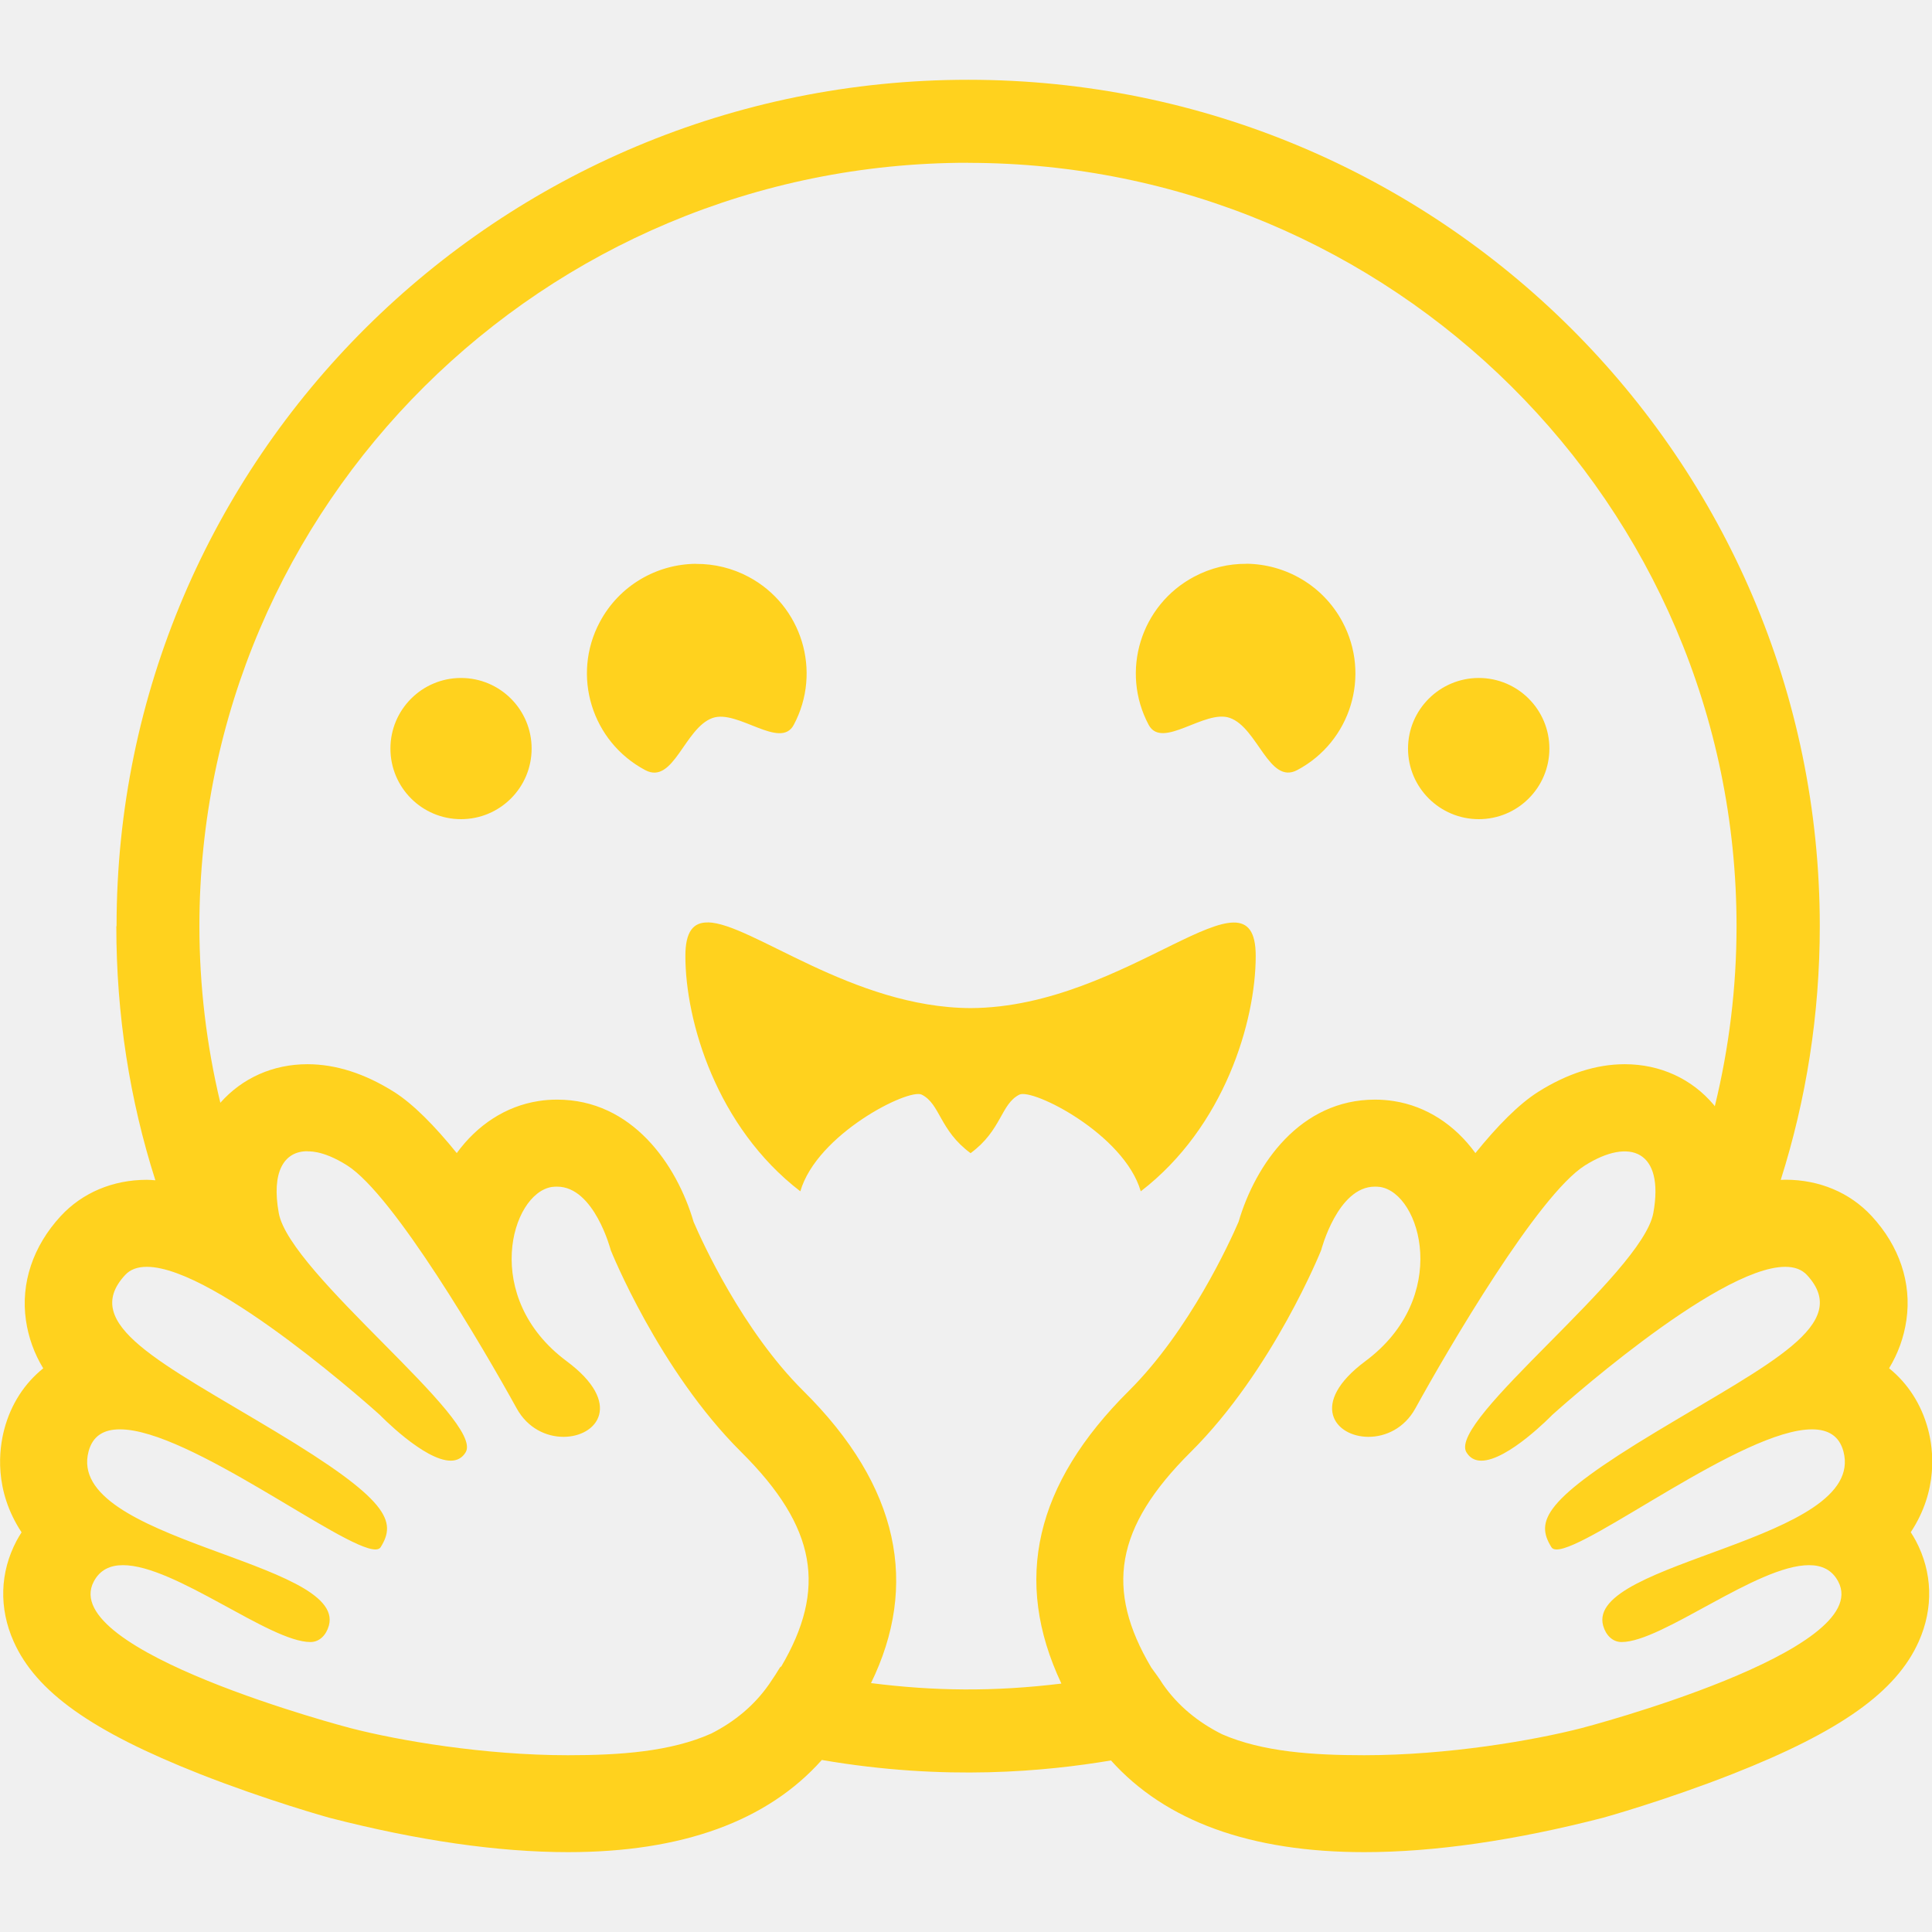
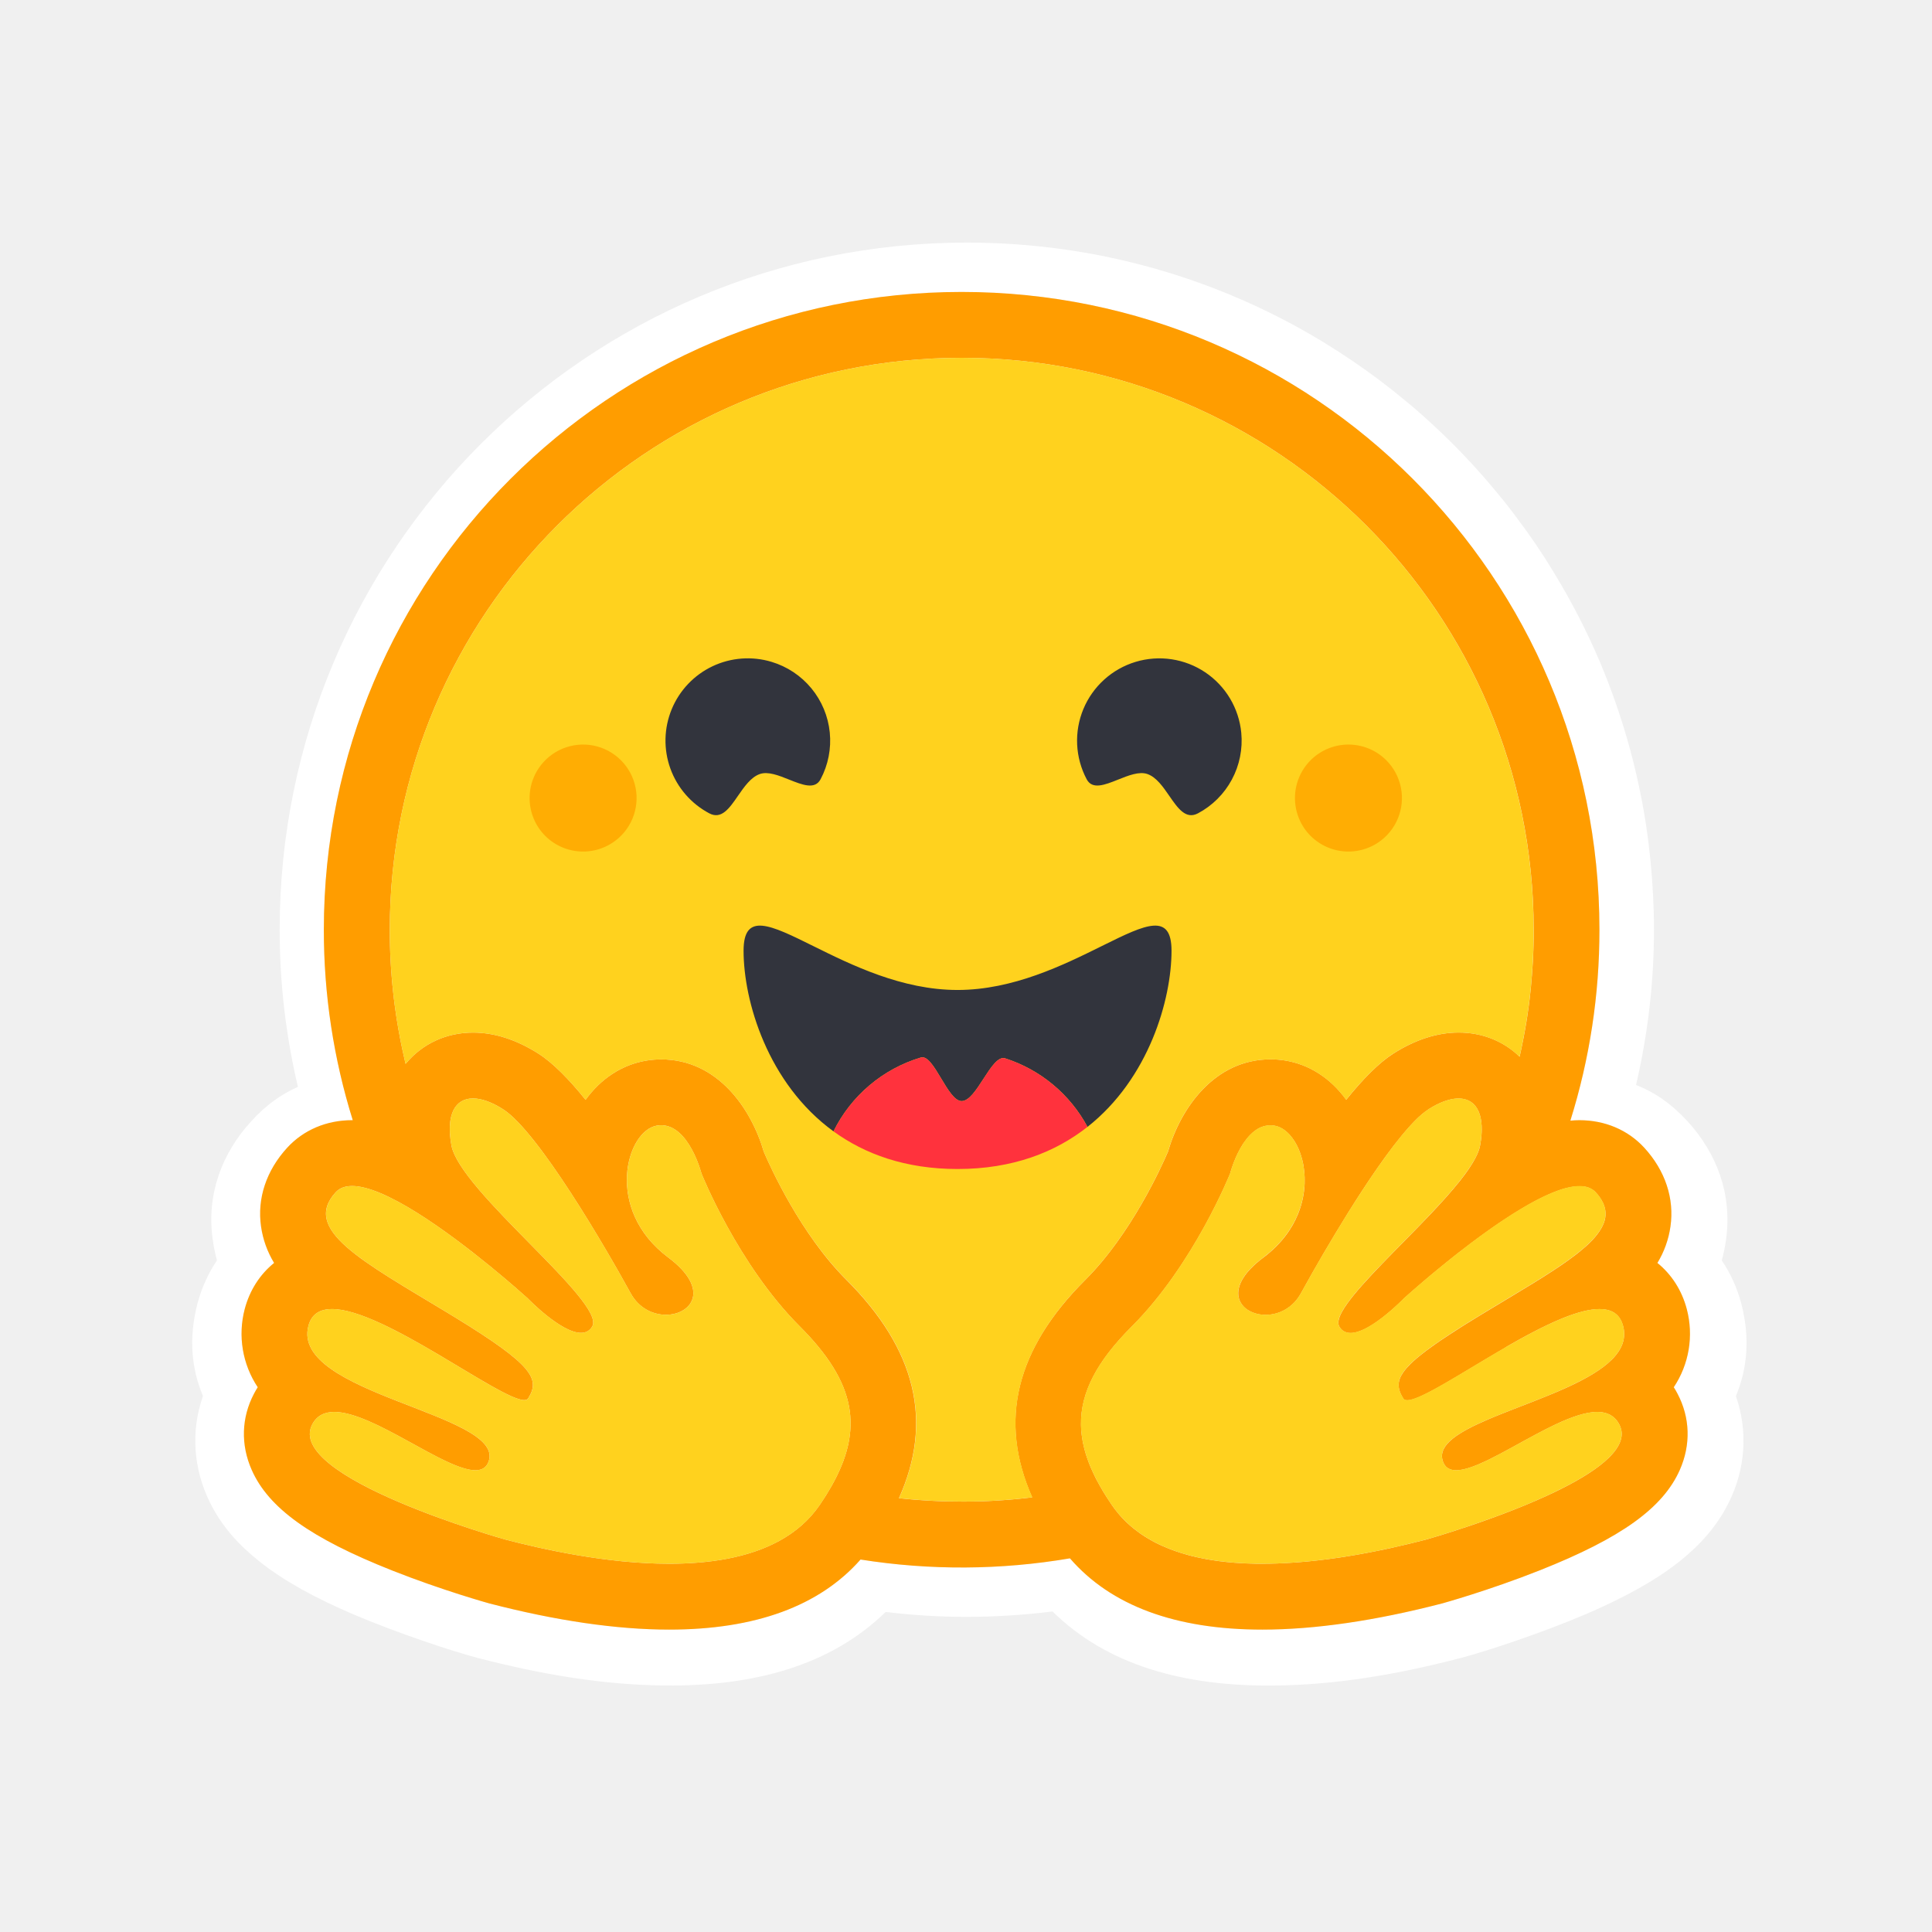
- <svg xmlns="http://www.w3.org/2000/svg" fill="#FFD21E" role="img" viewBox="0 0 24 24">
-   <path d="M1.445 11.506c0 1.102.167 2.159.485 3.156-.038-.003-.069-.006-.106-.006-.421 0-.801.16-1.07.451-.345.374-.498.834-.432 1.293a1.576 1.576 0 0 0 .215.598c-.232.186-.402.446-.484.758-.065.245-.131.754.215 1.279a1.455 1.455 0 0 0-.062.105c-.208.392-.221.837-.037 1.25.278.626.97 1.117 2.313 1.647.836.329 1.599.541 1.606.543 1.105.285 2.104.428 2.969.428 1.417 0 2.475-.385 3.152-1.145 1.538.265 2.791.14 3.592.006.677.755 1.733 1.139 3.147 1.139.865 0 1.864-.143 2.969-.428.007-.002.77-.214 1.606-.543 1.343-.529 2.034-1.021 2.313-1.647.184-.413.171-.858-.037-1.25a1.468 1.468 0 0 0-.063-.106c.346-.525.28-1.035.215-1.279-.083-.312-.253-.571-.484-.758.11-.182.183-.379.215-.598.067-.46-.086-.919-.432-1.293-.269-.291-.649-.451-1.07-.451-.021 0-.038.001-.059.002.316-.997.485-2.052.485-3.152 0-5.807-4.736-10.514-10.579-10.514-5.843 0-10.579 4.707-10.579 10.514Zm10.579-9.483c5.273 0 9.548 4.246 9.548 9.483a9.42 9.42 0 0 1-.27 2.236c-.004-.005-.008-.011-.012-.016-.274-.326-.668-.506-1.107-.506-.352 0-.714.116-1.076.344-.24.152-.506.422-.779.76-.253-.349-.608-.583-1.014-.646a1.517 1.517 0 0 0-.234-.018c-.926 0-1.483.799-1.694 1.518-.105.243-.607 1.348-1.361 2.098-1.168 1.16-1.446 2.353-.84 3.638-.843.103-1.584.093-2.365-.006.591-1.212.363-2.439-.843-3.632-.755-.75-1.257-1.855-1.361-2.098-.211-.718-.767-1.518-1.694-1.518-.078 0-.157.005-.234.018-.406.063-.76.297-1.014.646-.274-.338-.539-.608-.779-.76-.362-.228-.724-.344-1.076-.344-.427 0-.809.171-1.082.479a9.421 9.421 0 0 1-.26-2.194c0-5.237 4.275-9.483 9.547-9.483zM8.644 7.004c-.484.004-.95.267-1.193.723-.354.663-.101 1.487.565 1.84.351.186.488-.526.836-.648.311-.11.841.399 1.008.086.354-.663.102-1.487-.562-1.84a1.366 1.366 0 0 0-.652-.16Zm6.84 0c-.22-.002-.443.05-.65.16-.665.353-.918 1.177-.565 1.84.167.313.697-.196 1.008-.086.348.122.487.835.838.648.665-.353.916-1.177.562-1.84-.243-.456-.71-.718-1.193-.723Zm-9.757 1.418a.877.877 0 0 0-.877.877c0 .485.393.877.877.877a.877.877 0 0 0 .877-.877.877.877 0 0 0-.877-.877zm12.643 0c-.484 0-.879.393-.879.877 0 .485.395.877.879.877a.877.877 0 0 0 .877-.877.877.877 0 0 0-.877-.877zM8.793 11.459c-.179-.003-.279.111-.279.416 0 .81.387 2.125 1.428 2.924.207-.712 1.345-1.283 1.508-1.201.232.117.219.442.607.727.388-.285.374-.61.606-.727.163-.082 1.301.489 1.508 1.201 1.04-.799 1.428-2.114 1.428-2.924 0-1.221-1.583.64-3.541.648-1.469-.006-2.727-1.056-3.264-1.065zM4.312 14.477c.579.365 1.696 2.275 2.106 3.018.137.249.371.354.582.354.419 0 .747-.414.039-.94-1.064-.791-.691-2.085-.184-2.164a.43.43 0 0 1 .066-.004c.462 0 .666.789.666.789s.596 1.49 1.621 2.508c.942.936 1.062 1.703.496 2.666-.016-.004-.016.024-.148.215-.185.267-.432.469-.719.615-.506.227-1.14.27-1.783.27-1.037 0-2.102-.182-2.697-.336-.029-.007-3.651-.957-3.192-1.822.077-.145.203-.203.363-.203.646 0 1.823.955 2.328.955.113 0 .196-.086.229-.203.225-.804-3.279-1.052-2.985-2.164.052-.197.193-.276.391-.275.854 0 2.77 1.492 3.172 1.492.031 0 .052-.009.065-.027.201-.323.11-.587-1.309-1.44-1.418-.853-2.432-1.329-1.865-1.942.065-.071.157-.102.27-.102.861 0 2.895 1.84 2.895 1.84s.549.568.881.568c.076 0 .142-.032.185-.105.235-.395-2.186-2.218-2.322-2.971-.093-.51.064-.768.355-.768-.001.008.17-.029.494.176zm16.226.592c-.137.753-2.558 2.576-2.322 2.971.044.074.109.105.185.105.332 0 .881-.568.881-.568s2.034-1.84 2.895-1.84c.112 0 .204.031.27.102.566.613-.447 1.088-1.865 1.942-1.418.853-1.51 1.117-1.309 1.44.012.019.034.027.064.027.402 0 2.318-1.492 3.172-1.492.198-0.0.339.079.391.275.294 1.112-3.209 1.36-2.985 2.164.033.117.116.203.229.203.505 0 1.682-.955 2.328-.955.16 0 .286.058.363.203.459.866-3.162 1.815-3.192 1.822-.596.153-1.661.336-2.697.336-.635 0-1.261-.041-1.764-.26-.295-.147-.549-.352-.738-.625-.041-.068-.103-.148-.143-.205-.573-.968-.455-1.737.49-2.676 1.025-1.018 1.621-2.508 1.621-2.508s.204-.789.666-.789a.432.432 0 0 1 .067.004c.508.08.88 1.373-.184 2.164-.707.526-.38.94.039.94.211 0 .445-.105.582-.353.409-.743 1.526-2.653 2.106-3.018.559-.352.99-.182.85.592z" />
+ <svg xmlns="http://www.w3.org/2000/svg" width="256" height="256" viewBox="0 0 256 256" fill="none">
+   <path d="M230.721 172.7C230.183 170.673 229.313 168.75 228.146 167.008C228.396 166.091 228.587 165.159 228.714 164.217C229.543 158.241 227.471 152.77 223.567 148.537C221.452 146.225 219.185 144.698 216.784 143.761C218.36 137.018 219.157 130.117 219.161 123.193C219.161 120.03 218.982 116.932 218.682 113.88C218.526 112.356 218.337 110.836 218.115 109.32C217.428 104.847 216.408 100.431 215.064 96.11C214.183 93.271 213.164 90.476 212.01 87.736C210.281 83.678 208.262 79.75 205.969 75.982C204.465 73.475 202.827 71.051 201.062 68.72C200.197 67.543 199.296 66.394 198.358 65.274C195.58 61.898 192.561 58.728 189.325 55.788C188.25 54.8 187.145 53.845 186.01 52.926C184.893 51.994 183.751 51.093 182.586 50.222C180.241 48.477 177.818 46.839 175.324 45.315C161.543 36.945 145.382 32.145 128.109 32.145C77.817 32.145 37.057 72.907 37.057 123.196C37.055 130.208 37.867 137.196 39.477 144.02C37.317 144.958 35.247 146.42 33.327 148.535C29.424 152.766 27.351 158.217 28.18 164.193C28.306 165.142 28.495 166.082 28.747 167.006C27.581 168.749 26.712 170.673 26.174 172.7C24.974 177.261 25.369 181.374 26.894 184.978C25.236 189.688 25.65 194.704 27.809 199.065C29.379 202.25 31.626 204.714 34.396 206.916C37.689 209.534 41.811 211.758 46.783 213.892C52.715 216.422 59.956 218.799 63.249 219.671C71.755 221.873 79.911 223.269 88.177 223.337C99.954 223.446 110.096 220.677 117.357 213.59C120.924 214.027 124.515 214.246 128.109 214.244C131.906 214.236 135.699 213.997 139.467 213.529C146.711 220.661 156.892 223.455 168.712 223.343C176.977 223.277 185.133 221.881 193.617 219.676C196.932 218.804 204.17 216.427 210.105 213.897C215.077 211.76 219.199 209.536 222.514 206.922C225.263 204.719 227.508 202.256 229.079 199.071C231.26 194.709 231.652 189.693 230.017 184.983C231.527 181.379 231.92 177.257 230.721 172.7ZM222.281 184.673C223.952 187.844 224.059 191.427 222.585 194.764C220.349 199.821 214.795 203.805 204.008 208.082C197.3 210.742 191.158 212.443 191.104 212.458C182.232 214.759 174.208 215.928 167.262 215.928C155.76 215.928 147.201 212.754 141.773 206.486C132.594 208.05 123.222 208.103 114.026 206.644C108.591 212.808 100.081 215.928 88.676 215.928C81.729 215.928 73.706 214.759 64.833 212.458C64.779 212.443 58.639 210.742 51.929 208.082C41.143 203.805 35.587 199.824 33.352 194.764C31.878 191.427 31.985 187.844 33.656 184.673C33.81 184.378 33.976 184.091 34.153 183.813C33.152 182.309 32.48 180.61 32.182 178.827C31.884 177.045 31.967 175.22 32.425 173.472C33.089 170.949 34.46 168.851 36.322 167.344C35.425 165.87 34.837 164.23 34.592 162.522C34.056 158.808 35.289 155.1 38.062 152.076C40.222 149.723 43.275 148.428 46.655 148.428H46.745C44.197 140.259 42.904 131.75 42.913 123.193C42.913 76.522 80.749 38.683 127.427 38.683C174.104 38.683 211.94 76.518 211.94 123.193C211.947 131.773 210.646 140.304 208.081 148.492C208.489 148.452 208.889 148.432 209.282 148.431C212.662 148.431 215.716 149.726 217.874 152.079C220.647 155.1 221.881 158.811 221.344 162.525C221.1 164.233 220.511 165.873 219.615 167.347C221.477 168.854 222.849 170.952 223.512 173.475C223.97 175.223 224.053 177.048 223.755 178.831C223.458 180.613 222.786 182.312 221.784 183.816C221.961 184.091 222.129 184.378 222.281 184.673Z" fill="white" />
+   <path d="M221.784 183.816C222.786 182.312 223.458 180.613 223.756 178.831C224.053 177.048 223.97 175.223 223.512 173.475C222.848 170.952 221.476 168.854 219.615 167.347C220.512 165.873 221.1 164.233 221.344 162.525C221.881 158.811 220.648 155.103 217.874 152.079C215.716 149.726 212.662 148.431 209.282 148.431C208.889 148.431 208.489 148.452 208.081 148.492C210.643 140.304 211.942 131.774 211.933 123.195C211.933 76.523 174.097 38.685 127.424 38.685C80.75 38.685 42.91 76.519 42.91 123.195C42.901 131.752 44.194 140.261 46.742 148.43H46.652C43.272 148.43 40.219 149.724 38.06 152.077C35.287 155.098 34.053 158.81 34.59 162.523C34.835 164.231 35.423 165.872 36.32 167.346C34.458 168.852 33.086 170.95 32.422 173.473C31.964 175.222 31.882 177.047 32.18 178.83C32.478 180.612 33.15 182.312 34.152 183.816C33.974 184.094 33.81 184.381 33.655 184.676C31.985 187.847 31.877 191.43 33.352 194.767C35.588 199.824 41.142 203.808 51.929 208.085C58.636 210.745 64.779 212.446 64.833 212.461C73.705 214.762 81.729 215.931 88.675 215.931C100.081 215.931 108.591 212.811 114.026 206.647C123.222 208.106 132.594 208.052 141.773 206.489C147.201 212.757 155.76 215.931 167.262 215.931C174.208 215.931 182.232 214.762 191.103 212.461C191.158 212.446 197.298 210.745 204.008 208.085C214.795 203.808 220.35 199.824 222.585 194.767C224.059 191.43 223.952 187.847 222.281 184.676C222.129 184.379 221.961 184.091 221.784 183.816ZM110.137 196.997C109.669 197.815 109.168 198.614 108.635 199.391C107.23 201.448 105.382 203.02 103.237 204.188C99.137 206.424 93.947 207.205 88.675 207.205C80.346 207.205 71.808 205.256 67.023 204.015C66.787 203.954 37.689 195.735 41.373 188.739C41.993 187.562 43.013 187.092 44.298 187.092C49.485 187.092 58.93 194.816 62.989 194.816C63.896 194.816 64.536 194.43 64.797 193.488C66.527 187.284 38.504 184.676 40.864 175.692C41.28 174.102 42.41 173.456 43.998 173.456C50.856 173.455 66.248 185.516 69.467 185.516C69.714 185.516 69.891 185.443 69.987 185.291C70.001 185.268 70.015 185.246 70.028 185.222C71.539 182.727 70.672 180.913 60.321 174.573L59.327 173.968C47.936 167.074 39.941 162.925 44.488 157.975C45.011 157.404 45.753 157.151 46.654 157.151C47.722 157.151 49.015 157.508 50.439 158.108C56.455 160.645 64.793 167.564 68.276 170.581C68.824 171.057 69.368 171.538 69.909 172.022C69.909 172.022 74.319 176.608 76.985 176.608C77.599 176.608 78.12 176.366 78.473 175.768C80.364 172.58 60.91 157.838 59.813 151.755C59.069 147.634 60.335 145.546 62.675 145.546C63.788 145.546 65.146 146.02 66.645 146.971C71.295 149.922 80.273 165.35 83.56 171.352C84.662 173.363 86.543 174.213 88.238 174.213C91.601 174.213 94.23 170.87 88.546 166.622C80.003 160.23 83.001 149.782 87.078 149.139C87.252 149.111 87.428 149.097 87.603 149.097C91.311 149.097 92.946 155.486 92.946 155.486C92.946 155.486 97.74 167.524 105.975 175.753C113.447 183.222 114.491 189.351 110.137 196.997ZM136.766 198.407L136.339 198.458L135.611 198.541C135.228 198.581 134.844 198.619 134.459 198.654L134.084 198.688L133.741 198.717L133.255 198.756L132.718 198.795L132.182 198.83L132.063 198.838C131.923 198.846 131.783 198.855 131.641 198.862L131.462 198.872C131.296 198.881 131.13 198.889 130.962 198.896L130.381 198.921L129.854 198.939L129.502 198.949H129.323C129.213 198.949 129.104 198.955 128.994 198.956H128.82C128.71 198.956 128.601 198.956 128.491 198.961L128.043 198.967H127.418C126.927 198.967 126.437 198.962 125.949 198.952L125.553 198.943C125.44 198.943 125.327 198.938 125.216 198.934L124.796 198.922L124.275 198.902L123.805 198.881L123.684 198.876L123.237 198.853C123.112 198.846 122.989 198.84 122.865 198.831L122.576 198.814C122.213 198.791 121.85 198.766 121.487 198.738L121.107 198.707C120.947 198.695 120.787 198.68 120.628 198.666C120.441 198.65 120.254 198.632 120.067 198.614C119.754 198.585 119.441 198.553 119.128 198.519H119.113C123.683 188.324 121.372 178.802 112.137 169.575C106.08 163.526 102.051 154.594 101.215 152.633C99.523 146.828 95.045 140.375 87.608 140.375C86.979 140.375 86.351 140.425 85.73 140.523C82.472 141.036 79.624 142.911 77.592 145.733C75.396 143.002 73.262 140.831 71.332 139.605C68.422 137.76 65.518 136.824 62.689 136.824C59.158 136.824 56.002 138.274 53.802 140.904L53.746 140.971C53.704 140.798 53.664 140.625 53.623 140.451L53.618 140.428C53.199 138.638 52.848 136.833 52.564 135.016C52.564 135.004 52.564 134.992 52.558 134.98C52.536 134.843 52.516 134.705 52.495 134.568C52.433 134.162 52.376 133.755 52.322 133.348C52.298 133.163 52.272 132.978 52.249 132.793L52.181 132.238C52.159 132.053 52.141 131.885 52.121 131.709L52.115 131.665C52.035 130.945 51.965 130.225 51.905 129.503L51.883 129.226L51.848 128.754C51.838 128.625 51.828 128.495 51.821 128.365C51.821 128.334 51.816 128.304 51.815 128.275C51.789 127.913 51.768 127.55 51.75 127.187C51.74 126.998 51.73 126.81 51.722 126.62L51.702 126.124L51.697 125.974L51.681 125.517L51.671 125.128C51.671 124.973 51.663 124.818 51.661 124.663C51.658 124.508 51.654 124.338 51.653 124.174C51.651 124.01 51.653 123.848 51.648 123.685C51.644 123.521 51.648 123.358 51.648 123.195C51.648 81.342 85.579 47.411 127.436 47.411C169.292 47.411 203.222 81.341 203.222 123.195V124.174C203.222 124.337 203.217 124.501 203.214 124.663C203.214 124.798 203.208 124.931 203.204 125.068C203.204 125.188 203.199 125.309 203.195 125.425C203.195 125.578 203.186 125.731 203.181 125.884V125.896L203.16 126.427C203.153 126.582 203.147 126.738 203.139 126.893L203.134 127.003L203.107 127.499C203.048 128.562 202.967 129.623 202.866 130.683V130.696C202.849 130.87 202.832 131.044 202.813 131.218L202.768 131.629L202.679 132.433L202.628 132.84L202.565 133.319C202.542 133.493 202.519 133.668 202.493 133.841C202.467 134.036 202.438 134.23 202.409 134.424L202.34 134.883L202.258 135.403C202.23 135.576 202.2 135.748 202.168 135.92C202.135 136.093 202.109 136.265 202.079 136.437C202.019 136.781 201.956 137.125 201.89 137.468C201.789 137.981 201.686 138.493 201.58 139.005L201.47 139.512C201.434 139.681 201.395 139.851 201.357 140.02C199.224 137.947 196.399 136.818 193.284 136.818C190.457 136.818 187.55 137.753 184.641 139.598C182.711 140.824 180.578 142.996 178.381 145.726C176.346 142.904 173.498 141.029 170.242 140.516C169.621 140.418 168.993 140.368 168.364 140.368C160.925 140.368 156.45 146.821 154.757 152.626C153.917 154.587 149.887 163.519 143.825 169.577C134.596 178.775 132.268 188.254 136.766 198.407ZM215.007 177.998L214.977 178.087C214.901 178.288 214.813 178.484 214.714 178.674C214.639 178.814 214.558 178.95 214.47 179.082C214.303 179.331 214.12 179.569 213.921 179.793C213.875 179.845 213.831 179.897 213.779 179.948C213.707 180.025 213.634 180.101 213.559 180.175C212.213 181.509 210.161 182.679 207.841 183.752C207.578 183.871 207.311 183.99 207.042 184.11L206.774 184.229C206.595 184.308 206.416 184.386 206.228 184.463C206.049 184.541 205.863 184.619 205.677 184.695L205.119 184.925C203.814 185.462 202.477 185.974 201.173 186.479L200.615 186.696L200.064 186.912C199.697 187.055 199.335 187.198 198.979 187.341L198.448 187.555L197.926 187.768L197.67 187.876C197.499 187.947 197.332 188.018 197.165 188.089C193.328 189.736 190.567 191.411 191.147 193.489C191.163 193.548 191.181 193.604 191.201 193.659C191.253 193.813 191.324 193.958 191.413 194.095C191.465 194.176 191.525 194.253 191.592 194.323C192.274 195.032 193.515 194.92 195.08 194.357C195.3 194.276 195.519 194.192 195.736 194.104L195.872 194.048C196.23 193.896 196.609 193.726 196.996 193.542C197.093 193.496 197.191 193.452 197.289 193.401C199.203 192.465 201.372 191.205 203.524 190.058C204.385 189.593 205.258 189.152 206.142 188.733C208.18 187.774 210.096 187.094 211.636 187.094C212.359 187.094 212.997 187.242 213.529 187.582L213.618 187.641C213.952 187.876 214.232 188.178 214.441 188.528C214.482 188.595 214.522 188.666 214.561 188.739C215.322 190.184 214.685 191.68 213.194 193.147C211.763 194.556 209.537 195.937 207.007 197.215C206.819 197.31 206.631 197.405 206.44 197.498C198.91 201.196 189.049 203.981 188.912 204.016C186.284 204.697 182.526 205.591 178.292 206.26L177.666 206.358L177.563 206.373C177.089 206.445 176.614 206.512 176.138 206.574C175.655 206.639 175.167 206.698 174.676 206.753L174.586 206.763C172.806 206.968 171.019 207.104 169.228 207.169H169.202C168.554 207.192 167.907 207.204 167.259 207.204H166.512C165.524 207.191 164.538 207.146 163.553 207.07C163.53 207.07 163.505 207.07 163.482 207.064C163.129 207.037 162.777 207.004 162.425 206.965C162.06 206.926 161.696 206.882 161.333 206.833C161.094 206.801 160.856 206.765 160.618 206.726C160.376 206.687 160.134 206.647 159.893 206.605L159.564 206.543L159.539 206.538C159.192 206.472 158.847 206.399 158.503 206.319C158.303 206.274 158.104 206.23 157.907 206.176L157.788 206.146C157.69 206.122 157.595 206.096 157.498 206.07L157.445 206.056L157.137 205.966C157.025 205.935 156.913 205.901 156.801 205.868L156.762 205.857L156.471 205.768C156.361 205.734 156.251 205.698 156.142 205.662L155.874 205.573L155.677 205.504C155.487 205.437 155.298 205.368 155.111 205.296L154.933 205.226L154.786 205.168C154.502 205.054 154.22 204.935 153.941 204.81L153.756 204.72L153.725 204.706C153.659 204.675 153.594 204.644 153.528 204.617C153.399 204.555 153.271 204.491 153.144 204.426L153.105 204.407L152.921 204.31C152.594 204.139 152.274 203.957 151.96 203.764L151.788 203.658C151.702 203.605 151.616 203.55 151.532 203.494L151.308 203.346L151.067 203.18L150.923 203.077C150.771 202.969 150.622 202.857 150.476 202.742L150.243 202.563C150.15 202.488 150.058 202.412 149.967 202.335C149.89 202.272 149.815 202.206 149.74 202.14L149.734 202.135C149.653 202.064 149.574 201.993 149.495 201.92C149.417 201.849 149.339 201.777 149.263 201.704L149.254 201.695C149.174 201.619 149.096 201.542 149.019 201.463C148.942 201.385 148.863 201.307 148.788 201.227C148.713 201.148 148.636 201.067 148.562 200.984C148.488 200.902 148.42 200.827 148.35 200.746L148.327 200.719C148.259 200.641 148.192 200.562 148.126 200.481C147.983 200.31 147.844 200.135 147.71 199.956C147.575 199.776 147.443 199.592 147.314 199.405L147.191 199.221C147.027 198.981 146.867 198.739 146.712 198.493C146.596 198.316 146.483 198.138 146.373 197.957C146.302 197.844 146.234 197.73 146.166 197.618L146.138 197.572C146.073 197.462 146.009 197.354 145.947 197.245C145.911 197.186 145.877 197.127 145.845 197.066C145.812 197.004 145.774 196.941 145.739 196.878L145.682 196.779L145.647 196.715C145.58 196.595 145.514 196.474 145.45 196.352C145.42 196.298 145.391 196.244 145.36 196.192L145.271 196.019L145.181 195.848C144.956 195.398 144.743 194.942 144.543 194.48L144.472 194.311C144.426 194.198 144.383 194.086 144.337 193.975C144.315 193.921 144.293 193.868 144.274 193.814C144.167 193.537 144.067 193.257 143.975 192.975C143.942 192.874 143.91 192.775 143.88 192.675C143.808 192.448 143.743 192.219 143.685 191.988C143.614 191.719 143.551 191.448 143.498 191.175C143.487 191.12 143.476 191.065 143.467 191.012C143.415 190.745 143.373 190.476 143.34 190.206C143.332 190.153 143.326 190.1 143.32 190.047L143.303 189.885C143.281 189.673 143.264 189.46 143.254 189.247C143.254 189.193 143.249 189.139 143.247 189.087C143.242 188.981 143.24 188.875 143.239 188.769C143.183 184.496 145.345 180.388 149.968 175.767C158.203 167.54 162.997 155.501 162.997 155.501C162.997 155.501 163.126 154.996 163.394 154.269C163.431 154.168 163.47 154.064 163.514 153.955C163.67 153.548 163.846 153.148 164.041 152.758L164.08 152.683C164.246 152.351 164.428 152.027 164.624 151.712C164.67 151.639 164.714 151.567 164.765 151.494C164.912 151.277 165.067 151.065 165.23 150.86C165.319 150.749 165.416 150.639 165.513 150.532C165.552 150.49 165.59 150.448 165.631 150.408C166.108 149.915 166.653 149.513 167.27 149.299L167.348 149.273C167.4 149.256 167.452 149.24 167.505 149.225C167.566 149.209 167.627 149.195 167.69 149.182L167.719 149.176C167.849 149.15 167.981 149.133 168.114 149.124H168.125C168.194 149.124 168.264 149.117 168.335 149.117C168.424 149.117 168.507 149.117 168.594 149.126C168.684 149.134 168.773 149.144 168.863 149.158C169.605 149.276 170.311 149.718 170.919 150.4C171.15 150.66 171.358 150.94 171.54 151.236C171.66 151.428 171.773 151.631 171.88 151.845C171.923 151.934 171.964 152.016 172.004 152.104C172.108 152.33 172.202 152.56 172.284 152.795C172.479 153.345 172.626 153.911 172.723 154.487C172.807 154.992 172.857 155.502 172.873 156.013C172.881 156.286 172.881 156.563 172.873 156.842C172.819 158.14 172.553 159.421 172.086 160.634C172.044 160.745 171.997 160.857 171.952 160.969C171.86 161.195 171.759 161.417 171.65 161.634C171.569 161.799 171.484 161.965 171.392 162.13C171.332 162.24 171.269 162.35 171.206 162.46C171.045 162.734 170.871 163.006 170.684 163.277L170.571 163.439C170.129 164.055 169.637 164.633 169.099 165.167C168.569 165.698 168.001 166.189 167.4 166.637C166.798 167.083 166.233 167.577 165.711 168.114C164.208 169.691 163.858 171.083 164.196 172.138C164.25 172.304 164.321 172.465 164.407 172.617C164.508 172.791 164.628 172.951 164.764 173.097L164.817 173.152L164.871 173.206C164.925 173.258 164.982 173.309 165.043 173.359L165.103 173.407C165.248 173.519 165.402 173.619 165.563 173.707C165.61 173.732 165.652 173.757 165.705 173.781C165.879 173.866 166.058 173.939 166.242 173.998C166.293 174.015 166.344 174.03 166.396 174.046L166.461 174.063L166.551 174.087L166.628 174.106L166.712 174.124L166.795 174.141L166.874 174.154C166.932 174.164 166.992 174.174 167.052 174.181L167.109 174.19L167.213 174.2L167.277 174.207L167.382 174.214H167.444L167.554 174.22H167.9L167.999 174.214L168.113 174.207L168.252 174.194L168.382 174.179C168.412 174.179 168.442 174.171 168.472 174.165C168.872 174.107 169.264 174.001 169.639 173.849L169.798 173.782C169.887 173.743 169.977 173.702 170.059 173.658C170.235 173.57 170.406 173.47 170.57 173.361C170.799 173.211 171.015 173.043 171.217 172.858C171.265 172.815 171.312 172.769 171.358 172.725C171.381 172.703 171.403 172.682 171.425 172.658C171.469 172.613 171.514 172.569 171.558 172.52C171.878 172.168 172.155 171.78 172.383 171.363C174.34 167.804 176.391 164.298 178.534 160.849L178.828 160.378L179.125 159.907C179.273 159.668 179.423 159.433 179.572 159.199L179.722 158.965C180.22 158.185 180.726 157.41 181.241 156.641L181.546 156.185C182.158 155.278 182.768 154.396 183.373 153.558L183.674 153.143C184.332 152.236 185.017 151.348 185.728 150.482L186.01 150.144C186.057 150.088 186.1 150.032 186.151 149.978C186.244 149.868 186.337 149.761 186.428 149.657C186.474 149.604 186.517 149.552 186.566 149.5L186.834 149.198L186.968 149.051C187.103 148.906 187.235 148.767 187.365 148.634C187.455 148.544 187.538 148.455 187.624 148.371C188.131 147.853 188.69 147.388 189.293 146.985L189.433 146.895C189.567 146.805 189.706 146.721 189.848 146.645C192.212 145.303 194.169 145.204 195.296 146.331C195.978 147.013 196.356 148.144 196.335 149.718C196.335 149.787 196.335 149.857 196.33 149.929V150.006C196.33 150.078 196.324 150.15 196.318 150.223C196.318 150.313 196.308 150.402 196.299 150.492C196.29 150.581 196.285 150.649 196.276 150.729C196.276 150.751 196.272 150.774 196.268 150.798C196.262 150.867 196.253 150.938 196.243 151.009C196.243 151.03 196.243 151.052 196.235 151.074C196.224 151.169 196.21 151.263 196.194 151.357C196.183 151.447 196.168 151.531 196.152 151.619L196.126 151.768C196.1 151.91 196.067 152.05 196.026 152.188C195.948 152.447 195.854 152.7 195.743 152.946C195.588 153.284 195.417 153.613 195.229 153.933C195.125 154.111 195.018 154.286 194.907 154.459C194.793 154.638 194.673 154.819 194.549 155.002C194.233 155.454 193.905 155.897 193.564 156.33L193.408 156.527C192.852 157.22 192.278 157.899 191.686 158.562L191.499 158.772C191.247 159.053 190.991 159.336 190.729 159.62L190.532 159.834C190.401 159.977 190.264 160.12 190.132 160.264C190.001 160.407 189.864 160.552 189.726 160.697L189.315 161.13L188.898 161.566L188.478 162.002C188.196 162.294 187.913 162.586 187.628 162.878C183.573 167.037 179.301 171.182 177.855 173.766C177.758 173.934 177.671 174.108 177.593 174.285C177.387 174.755 177.301 175.157 177.36 175.482C177.379 175.589 177.416 175.691 177.471 175.785C177.552 175.926 177.651 176.056 177.766 176.172C177.819 176.224 177.875 176.272 177.934 176.316C178.232 176.528 178.591 176.637 178.957 176.627H179.071L179.188 176.618L179.305 176.605L179.402 176.591C179.415 176.589 179.429 176.587 179.442 176.583L179.531 176.566L179.554 176.561L179.653 176.54L179.688 176.531C179.723 176.522 179.757 176.513 179.792 176.503C179.827 176.493 179.875 176.48 179.917 176.466C180.093 176.413 180.265 176.35 180.434 176.278C180.523 176.242 180.61 176.203 180.696 176.161C180.741 176.141 180.786 176.12 180.828 176.098L180.962 176.032C181.282 175.866 181.594 175.685 181.898 175.491L182.031 175.401C182.076 175.373 182.121 175.344 182.164 175.312L182.297 175.223L182.368 175.174L182.56 175.039C182.739 174.916 182.906 174.789 183.075 174.66L183.09 174.648L183.359 174.44C183.726 174.15 184.074 173.858 184.39 173.583L184.6 173.399L184.619 173.381L184.729 173.284C184.987 173.052 185.217 172.836 185.408 172.658L185.487 172.581C185.556 172.516 185.619 172.455 185.676 172.403L185.788 172.292L185.828 172.253L185.839 172.242L185.956 172.125L186.03 172.048L186.039 172.041L186.074 172.009L186.118 171.969L186.132 171.956L186.169 171.922L186.373 171.743L186.487 171.641C186.548 171.588 186.607 171.534 186.666 171.479L186.802 171.358C186.827 171.338 186.851 171.316 186.876 171.294L187.019 171.169L187.229 170.984L187.341 170.887C187.776 170.509 188.305 170.052 188.913 169.537L189.162 169.326L189.573 168.981L189.994 168.63C190.544 168.173 191.136 167.688 191.762 167.185L192.173 166.855C192.523 166.576 192.882 166.292 193.246 166.006C193.393 165.891 193.542 165.776 193.694 165.662C194.066 165.373 194.44 165.086 194.817 164.803C195.675 164.155 196.56 163.506 197.456 162.874L197.84 162.606C198.109 162.421 198.377 162.235 198.645 162.054L198.888 161.89C199.367 161.565 199.853 161.248 200.343 160.939L200.586 160.786L200.827 160.636C201.069 160.486 201.309 160.339 201.548 160.196L201.787 160.053L202.265 159.775L202.734 159.506L202.829 159.454L203.2 159.25C203.355 159.166 203.509 159.085 203.663 159.006L203.892 158.888L204.115 158.776C204.193 158.739 204.27 158.7 204.346 158.663C204.848 158.415 205.36 158.187 205.88 157.979C206.021 157.919 206.161 157.865 206.3 157.818L206.71 157.674C206.833 157.633 206.953 157.594 207.068 157.559L207.108 157.547C207.17 157.527 207.232 157.509 207.293 157.493L207.311 157.488C207.439 157.451 207.566 157.419 207.691 157.389H207.7C208.054 157.304 208.414 157.243 208.777 157.206C208.944 157.189 209.111 157.18 209.279 157.181H209.363C209.475 157.181 209.583 157.188 209.69 157.199C209.739 157.199 209.788 157.209 209.836 157.215H209.856C209.904 157.221 209.952 157.228 210 157.239C210.047 157.248 210.095 157.256 210.141 157.267H210.156C210.203 157.277 210.245 157.289 210.294 157.303C210.548 157.374 210.79 157.484 211.012 157.628C211.121 157.699 211.223 157.779 211.317 157.868L211.344 157.894C211.362 157.91 211.379 157.927 211.395 157.944L211.444 157.997C211.846 158.418 212.178 158.901 212.428 159.427L212.466 159.517C212.551 159.717 212.618 159.924 212.666 160.135C212.808 160.781 212.753 161.455 212.508 162.07C212.415 162.318 212.302 162.557 212.169 162.785C211.858 163.309 211.489 163.796 211.07 164.237L210.981 164.332C210.848 164.472 210.71 164.612 210.565 164.752C210.501 164.815 210.434 164.877 210.367 164.94L210.162 165.129L210.055 165.224C209.797 165.454 209.532 165.677 209.263 165.893C209.1 166.025 208.936 166.154 208.77 166.281C208.184 166.729 207.587 167.161 206.979 167.578C206.612 167.83 206.242 168.077 205.869 168.321C204.95 168.924 204.021 169.512 203.083 170.084C201.115 171.294 198.934 172.588 196.609 173.995L196.007 174.36C195.348 174.762 194.726 175.146 194.14 175.512L193.845 175.697L193.287 176.055C192.917 176.292 192.548 176.531 192.179 176.77L191.882 176.966C191.737 177.06 191.593 177.156 191.449 177.252L191.308 177.342L190.876 177.633L190.647 177.79L190.379 177.976L190.13 178.149C189.713 178.444 189.325 178.725 188.968 178.992L188.834 179.094C188.624 179.253 188.416 179.415 188.211 179.58C187.902 179.829 187.62 180.067 187.367 180.296L187.243 180.409C187.172 180.474 187.102 180.539 187.035 180.603C186.989 180.648 186.946 180.693 186.898 180.736L186.834 180.8C186.691 180.944 186.551 181.091 186.416 181.242L186.35 181.318C186.203 181.488 186.075 181.651 185.963 181.81L185.913 181.881C185.825 182.009 185.744 182.141 185.671 182.277C185.652 182.311 185.635 182.345 185.618 182.379L185.569 182.481L185.536 182.555L185.515 182.605L185.498 182.65L185.475 182.711C185.413 182.88 185.37 183.056 185.345 183.234L185.337 183.296L185.331 183.354V183.669C185.331 183.695 185.331 183.721 185.338 183.749L185.343 183.797C185.343 183.823 185.349 183.848 185.353 183.876C185.357 183.902 185.364 183.949 185.372 183.986V183.991C185.379 184.026 185.386 184.06 185.395 184.095C185.404 184.13 185.413 184.17 185.424 184.206C185.443 184.277 185.467 184.347 185.492 184.417C185.508 184.459 185.523 184.5 185.54 184.541C185.54 184.549 185.546 184.558 185.55 184.566L185.586 184.647L185.636 184.758C185.69 184.873 185.749 184.985 185.813 185.094L185.879 185.208L185.947 185.322C185.959 185.341 185.973 185.359 185.988 185.376L186.01 185.399L186.035 185.422L186.061 185.442C186.099 185.469 186.14 185.49 186.183 185.505C186.206 185.513 186.23 185.519 186.254 185.525C186.831 185.655 188.017 185.178 189.593 184.346C189.682 184.298 189.78 184.248 189.875 184.196L190.355 183.934L190.589 183.804C190.756 183.715 190.926 183.614 191.1 183.515L191.417 183.336C193.5 182.137 195.988 180.597 198.56 179.093C198.801 178.952 199.043 178.811 199.285 178.672L199.771 178.361C200.335 178.038 200.902 177.719 201.471 177.404C202.188 177.01 202.91 176.626 203.639 176.254L204.115 176.013C204.431 175.857 204.744 175.705 205.053 175.557C205.651 175.273 206.256 175.003 206.868 174.748L207.203 174.612L207.243 174.596C209.018 173.893 210.627 173.459 211.929 173.459C212.21 173.456 212.492 173.48 212.769 173.528H212.778C212.867 173.544 212.948 173.562 213.031 173.582H213.046C213.259 173.636 213.466 173.713 213.662 173.812C213.937 173.954 214.184 174.143 214.393 174.371C214.489 174.477 214.574 174.592 214.649 174.714C214.789 174.929 214.899 175.162 214.978 175.406C215.01 175.501 215.038 175.594 215.067 175.693C215.278 176.45 215.257 177.253 215.007 177.998Z" fill="#FF9D00" />
+   <path fill-rule="evenodd" clip-rule="evenodd" d="M203.21 123.685V123.194C203.21 81.34 169.292 47.411 127.435 47.411C85.579 47.411 51.648 81.342 51.648 123.194V123.358C51.646 123.467 51.645 123.576 51.648 123.685C51.653 123.848 51.655 124.011 51.653 124.174L51.658 124.534L51.661 124.663C51.661 124.723 51.663 124.782 51.665 124.842C51.668 124.937 51.67 125.033 51.67 125.128L51.681 125.517L51.697 125.974L51.702 126.124L51.722 126.597V126.62C51.73 126.805 51.74 126.989 51.749 127.173L51.75 127.187C51.76 127.375 51.77 127.564 51.782 127.753C51.792 127.927 51.802 128.101 51.815 128.275L51.817 128.306C51.826 128.455 51.836 128.605 51.847 128.754L51.85 128.794L51.883 129.226L51.886 129.254C51.892 129.338 51.898 129.422 51.906 129.503C51.966 130.224 52.035 130.945 52.115 131.664L52.12 131.709L52.181 132.238L52.249 132.793L52.299 133.17L52.322 133.347C52.375 133.755 52.433 134.162 52.495 134.568L52.499 134.595L52.558 134.979C52.843 136.808 53.197 138.626 53.618 140.429L53.623 140.451L53.655 140.586L53.746 140.971L53.802 140.904C56.002 138.274 59.158 136.824 62.689 136.824C65.519 136.824 68.422 137.76 71.332 139.605C73.262 140.831 75.396 143.002 77.592 145.733C79.624 142.911 82.472 141.035 85.73 140.523C86.351 140.425 86.979 140.376 87.608 140.375C95.044 140.375 99.523 146.828 101.215 152.633C102.051 154.594 106.08 163.526 112.156 169.568C121.392 178.795 123.703 188.316 119.132 198.511H119.148C119.459 198.546 119.772 198.578 120.087 198.607C120.274 198.625 120.46 198.643 120.648 198.659L120.714 198.665L121.127 198.7L121.507 198.73C121.869 198.758 122.232 198.784 122.596 198.807L122.885 198.824L123.114 198.838L123.256 198.846L123.703 198.869L123.825 198.874L124.294 198.895L124.816 198.915L125.235 198.927L125.305 198.929C125.394 198.933 125.483 198.936 125.572 198.936L125.668 198.939C126.258 198.953 126.847 198.96 127.437 198.959H128.063L128.51 198.954C128.62 198.949 128.729 198.949 128.84 198.949H129.014L129.165 198.945C129.224 198.943 129.283 198.941 129.343 198.941H129.522L129.873 198.932L130.401 198.914L130.982 198.888C131.15 198.882 131.316 198.873 131.482 198.865L131.661 198.854L131.927 198.84L132.083 198.831L132.201 198.823L132.738 198.788L133.274 198.749L133.761 198.71L134.103 198.681L134.479 198.647C135.107 198.591 135.733 198.525 136.359 198.45L136.786 198.399C132.287 188.247 134.616 178.767 143.813 169.577C149.876 163.519 153.905 154.587 154.745 152.625C156.438 146.821 160.914 140.368 168.352 140.368C168.981 140.368 169.61 140.418 170.231 140.516C173.486 141.028 176.334 142.904 178.369 145.726C180.566 142.996 182.699 140.823 184.63 139.597C187.539 137.753 190.445 136.817 193.272 136.817C196.388 136.817 199.212 137.947 201.345 140.02C201.384 139.851 201.422 139.682 201.459 139.512L201.568 139.006C201.607 138.821 201.646 138.636 201.683 138.451C201.749 138.124 201.815 137.797 201.878 137.467C201.944 137.125 202.007 136.781 202.067 136.437L202.098 136.251C202.117 136.141 202.135 136.031 202.156 135.92C202.19 135.748 202.218 135.576 202.246 135.402L202.257 135.336L202.328 134.883L202.398 134.424V134.42C202.449 134.081 202.497 133.742 202.542 133.403L202.553 133.319L202.616 132.841L202.667 132.433L202.757 131.629L202.792 131.306L202.801 131.218C202.82 131.044 202.838 130.87 202.854 130.696V130.682C202.867 130.544 202.881 130.405 202.893 130.266C202.964 129.478 203.024 128.686 203.072 127.891C203.081 127.761 203.088 127.63 203.096 127.499V127.493L203.122 127.002L203.128 126.892C203.144 126.56 203.158 126.228 203.169 125.896V125.884L203.174 125.754C203.179 125.645 203.183 125.535 203.183 125.425L203.185 125.381C203.189 125.278 203.193 125.172 203.193 125.067L203.196 124.977C203.199 124.872 203.202 124.768 203.202 124.663L203.204 124.574C203.207 124.441 203.21 124.307 203.21 124.174V123.685ZM108.638 199.391C114.64 190.59 114.214 183.984 105.98 175.754C97.744 167.523 92.951 155.487 92.951 155.487C92.951 155.487 91.162 148.496 87.082 149.138C83.002 149.78 80.009 160.227 88.552 166.622C97.094 173.017 86.852 177.353 83.564 171.352C80.276 165.35 71.299 149.923 66.645 146.972C61.991 144.021 58.718 145.675 59.815 151.757C60.36 154.776 65.428 159.929 70.163 164.743C74.967 169.627 79.428 174.163 78.474 175.768C76.581 178.955 69.914 172.023 69.914 172.023C69.914 172.023 49.038 153.025 44.494 157.976C40.304 162.539 46.765 166.418 56.721 172.397C57.567 172.905 58.439 173.429 59.332 173.969C70.723 180.865 71.609 182.684 69.992 185.293C69.395 186.257 65.582 183.968 60.892 181.153C52.897 176.352 42.355 170.023 40.866 175.688C39.578 180.591 47.334 183.595 54.368 186.32C60.228 188.59 65.588 190.666 64.799 193.484C63.982 196.406 59.553 193.969 54.712 191.305C49.277 188.314 43.322 185.038 41.373 188.735C37.69 195.725 66.783 203.954 67.023 204.015C76.423 206.453 100.295 211.619 108.638 199.391ZM147.303 199.391C141.301 190.59 141.727 183.984 149.962 175.754C158.197 167.523 162.99 155.487 162.99 155.487C162.99 155.487 164.779 148.496 168.859 149.138C172.939 149.78 175.932 160.227 167.39 166.622C158.847 173.017 169.089 177.353 172.377 171.352C175.666 165.35 184.637 149.923 189.291 146.972C193.945 144.021 197.22 145.675 196.122 151.757C195.578 154.776 190.509 159.929 185.774 164.744C180.97 169.628 176.509 174.163 177.462 175.768C179.355 178.955 186.027 172.019 186.027 172.019C186.027 172.019 206.902 153.022 211.448 157.973C215.637 162.535 209.176 166.415 199.219 172.394C198.348 172.917 197.478 173.441 196.609 173.966C185.218 180.862 184.332 182.681 185.948 185.289C186.546 186.254 190.359 183.964 195.048 181.149C203.044 176.349 213.586 170.019 215.075 175.685C216.364 180.588 208.607 183.592 201.573 186.317C195.713 188.587 190.353 190.663 191.141 193.481C191.957 196.402 196.385 193.965 201.225 191.301C206.66 188.31 212.616 185.032 214.564 188.732C218.248 195.726 189.15 203.947 188.915 204.007C179.515 206.453 155.643 211.619 147.303 199.391Z" fill="#FFD21E" />
+   <path fill-rule="evenodd" clip-rule="evenodd" d="M152.047 102.567C153.229 102.985 154.108 104.257 154.944 105.468C156.074 107.104 157.126 108.627 158.74 107.769C160.644 106.756 162.205 105.202 163.225 103.302C164.246 101.402 164.681 99.243 164.475 97.096C164.321 95.491 163.813 93.94 162.987 92.555C162.161 91.17 161.038 89.985 159.7 89.086C158.361 88.187 156.839 87.597 155.245 87.357C153.65 87.117 152.022 87.234 150.478 87.699C148.934 88.164 147.513 88.965 146.316 90.046C145.119 91.126 144.176 92.458 143.556 93.946C142.936 95.434 142.653 97.041 142.728 98.652C142.804 100.263 143.235 101.836 143.992 103.26C144.74 104.667 146.4 104.003 148.152 103.302C149.525 102.753 150.956 102.181 152.047 102.567ZM100.672 102.567C99.49 102.985 98.611 104.258 97.775 105.468C96.645 107.105 95.592 108.627 93.979 107.769C91.585 106.501 89.748 104.386 88.828 101.838C87.907 99.29 87.969 96.49 89.001 93.984C90.032 91.479 91.96 89.447 94.408 88.285C96.856 87.124 99.649 86.916 102.242 87.701C104.307 88.323 106.141 89.543 107.513 91.207C108.885 92.87 109.732 94.903 109.949 97.049C110.165 99.195 109.74 101.356 108.728 103.26C107.979 104.667 106.319 104.003 104.567 103.303C103.193 102.753 101.764 102.181 100.672 102.567ZM144.099 149.318C152.242 142.903 155.233 132.429 155.233 125.977C155.233 120.877 151.802 122.482 146.309 125.202L145.999 125.355C140.957 127.852 134.245 131.177 126.877 131.177C119.508 131.177 112.796 127.852 107.755 125.354C102.084 122.545 98.527 120.783 98.527 125.978C98.527 132.634 101.709 143.563 110.443 149.912C111.596 147.573 113.219 145.497 115.211 143.813C117.202 142.129 119.52 140.874 122.018 140.126C122.89 139.866 123.788 141.367 124.707 142.904C125.594 144.386 126.501 145.902 127.423 145.902C128.406 145.902 129.371 144.408 130.314 142.95C131.299 141.425 132.26 139.94 133.189 140.237C137.864 141.738 141.775 144.993 144.099 149.318Z" fill="#32343D" />
+   <path d="M144.097 149.317C139.856 152.659 134.219 154.9 126.878 154.9C119.981 154.9 114.587 152.922 110.443 149.911C111.596 147.572 113.219 145.495 115.211 143.812C117.202 142.128 119.52 140.873 122.018 140.125C123.73 139.614 125.545 145.901 127.423 145.901C129.433 145.901 131.37 139.655 133.189 140.236C137.863 141.738 141.773 144.993 144.097 149.317Z" fill="#FF323D" />
+   <path fill-rule="evenodd" clip-rule="evenodd" d="M81.2 111.64C80.231 112.288 79.117 112.687 77.957 112.801C76.797 112.916 75.627 112.742 74.55 112.295C73.689 111.94 72.907 111.418 72.249 110.759C71.59 110.101 71.068 109.319 70.713 108.458C70.267 107.381 70.094 106.211 70.208 105.051C70.323 103.891 70.722 102.777 71.37 101.808C72.149 100.642 73.256 99.733 74.551 99.197C75.847 98.66 77.272 98.52 78.647 98.793C80.022 99.067 81.285 99.743 82.276 100.734C83.267 101.726 83.942 102.99 84.215 104.365C84.488 105.74 84.348 107.165 83.811 108.46C83.275 109.755 82.365 110.861 81.2 111.64ZM182.613 111.64C181.644 112.288 180.53 112.687 179.37 112.801C178.209 112.916 177.039 112.742 175.962 112.295C175.101 111.939 174.319 111.418 173.661 110.759C173.003 110.101 172.481 109.319 172.125 108.458C171.68 107.381 171.507 106.211 171.621 105.051C171.736 103.891 172.135 102.777 172.782 101.808C173.364 100.936 174.133 100.205 175.032 99.666C175.931 99.127 176.938 98.794 177.981 98.692C179.025 98.589 180.078 98.719 181.064 99.073C182.051 99.426 182.947 99.994 183.688 100.736C184.68 101.727 185.355 102.99 185.628 104.365C185.902 105.74 185.761 107.165 185.224 108.46C184.687 109.755 183.779 110.861 182.613 111.64Z" fill="#FFAD03" />
</svg>
